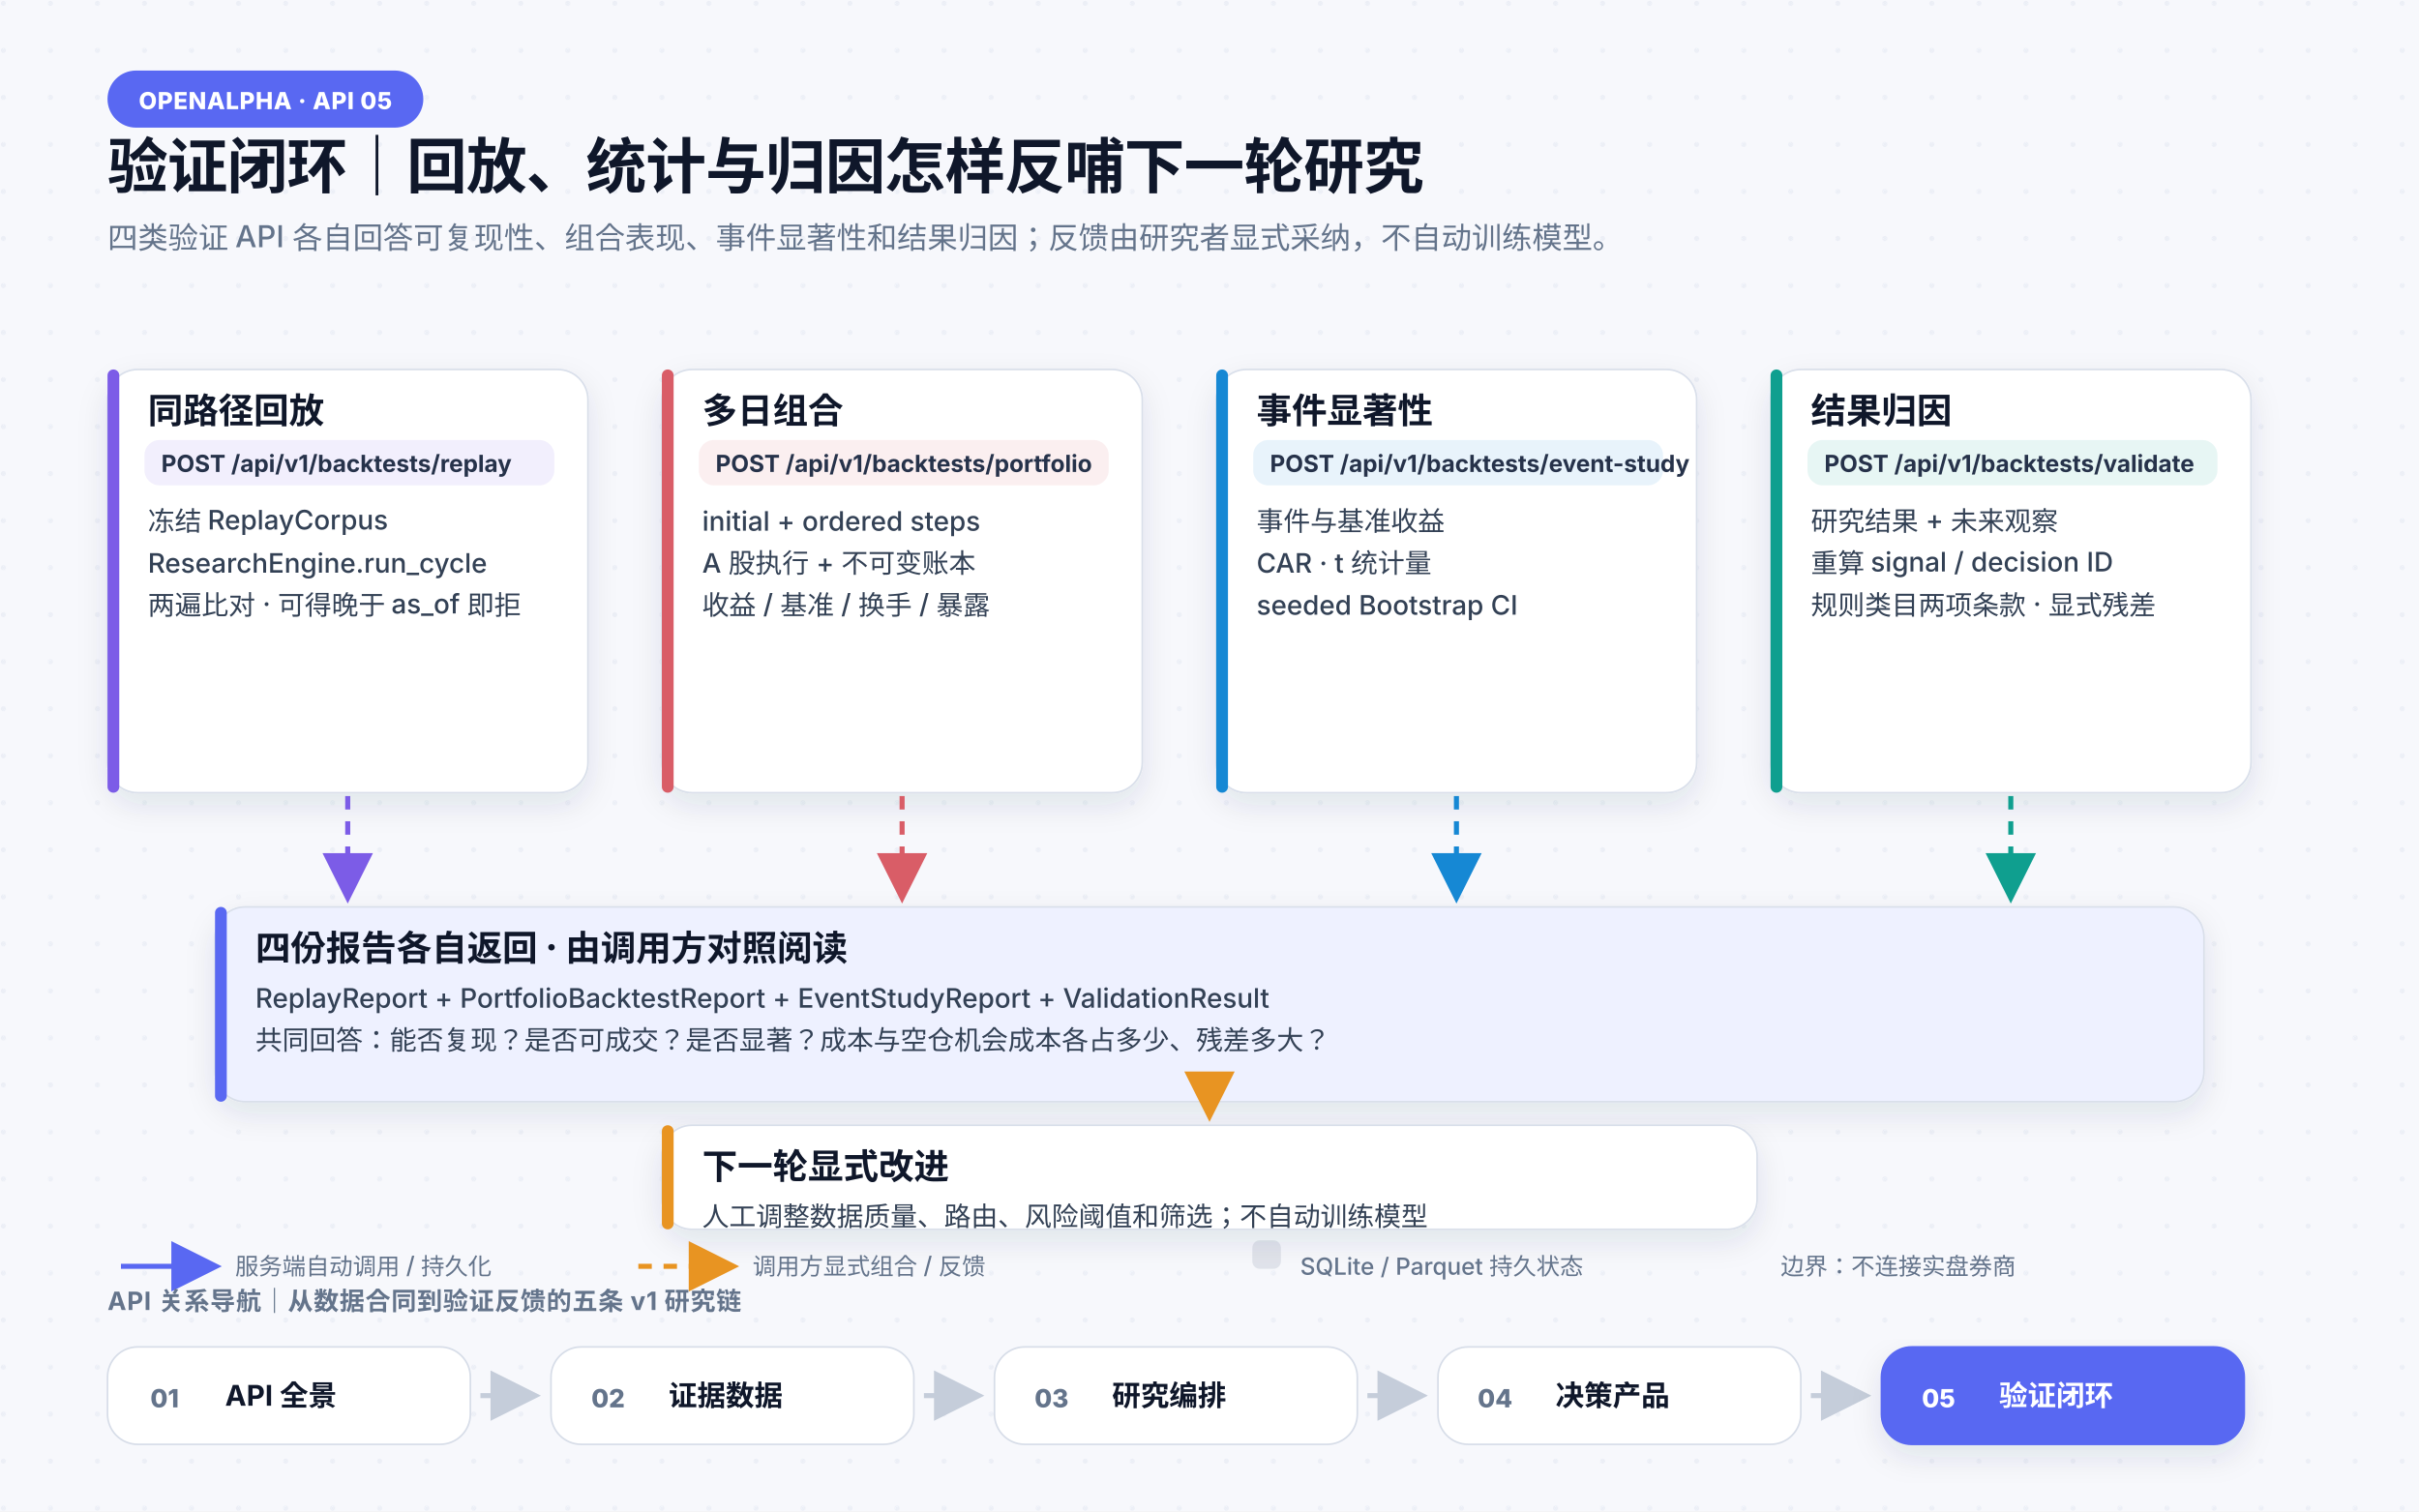
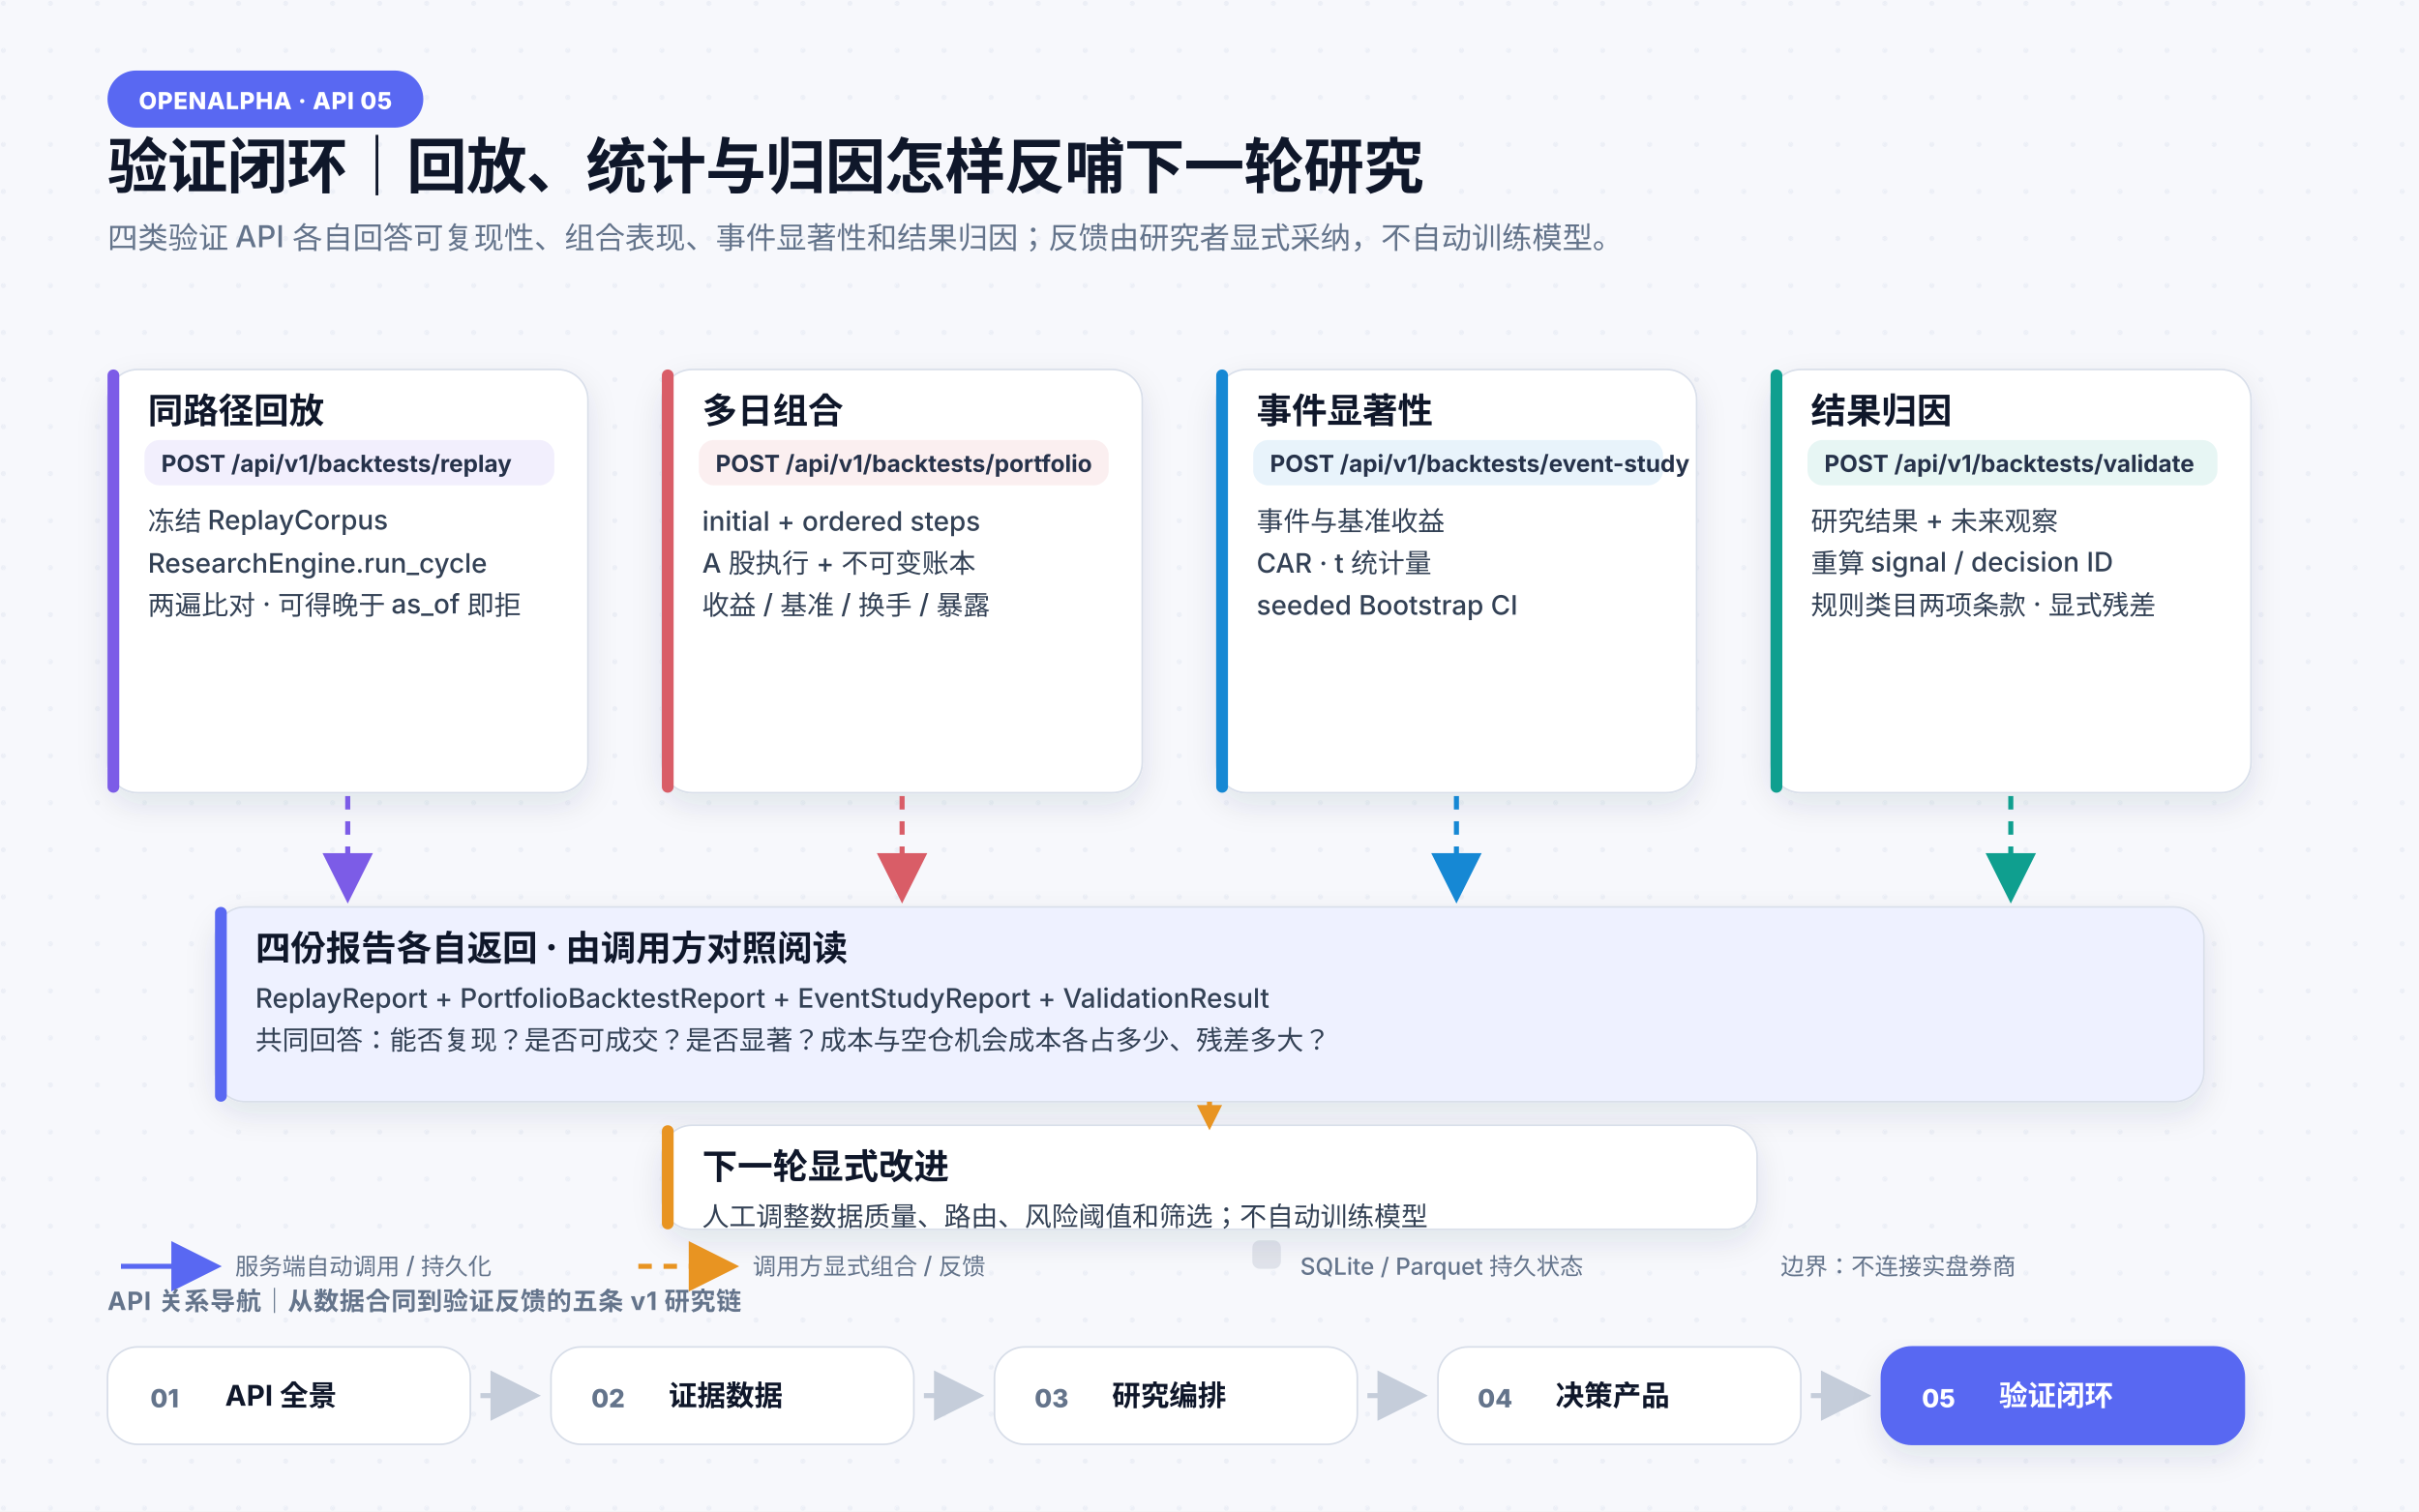
<svg xmlns="http://www.w3.org/2000/svg" width="1440" height="900" viewBox="0 0 1440 900" role="img" aria-labelledby="title desc">
  <defs>
    <filter id="shadow" x="-20%" y="-20%" width="140%" height="160%">
      <feDropShadow dx="0" dy="7" stdDeviation="9" flood-color="#27324A" flood-opacity=".10" />
    </filter>
    <marker id="arrow-5968F2" markerWidth="10" markerHeight="10" refX="8" refY="5" orient="auto" markerUnits="strokeWidth">
      <path d="M0,0 L10,5 L0,10 z" fill="#5968F2" />
    </marker>
+     <marker id="arrowShort-5968F2" markerWidth="5" markerHeight="5" refX="4" refY="2.5" orient="auto" markerUnits="strokeWidth">
+       <path d="M0,0 L5,2.5 L0,5 z" fill="#5968F2" />
+     </marker>
    <marker id="arrow-0F9F8F" markerWidth="10" markerHeight="10" refX="8" refY="5" orient="auto" markerUnits="strokeWidth">
      <path d="M0,0 L10,5 L0,10 z" fill="#0F9F8F" />
+     </marker>
+     <marker id="arrowShort-0F9F8F" markerWidth="5" markerHeight="5" refX="4" refY="2.5" orient="auto" markerUnits="strokeWidth">
+       <path d="M0,0 L5,2.5 L0,5 z" fill="#0F9F8F" />
    </marker>
    <marker id="arrow-7C5CE7" markerWidth="10" markerHeight="10" refX="8" refY="5" orient="auto" markerUnits="strokeWidth">
      <path d="M0,0 L10,5 L0,10 z" fill="#7C5CE7" />
    </marker>
+     <marker id="arrowShort-7C5CE7" markerWidth="5" markerHeight="5" refX="4" refY="2.5" orient="auto" markerUnits="strokeWidth">
+       <path d="M0,0 L5,2.5 L0,5 z" fill="#7C5CE7" />
+     </marker>
    <marker id="arrow-E89422" markerWidth="10" markerHeight="10" refX="8" refY="5" orient="auto" markerUnits="strokeWidth">
      <path d="M0,0 L10,5 L0,10 z" fill="#E89422" />
+     </marker>
+     <marker id="arrowShort-E89422" markerWidth="5" markerHeight="5" refX="4" refY="2.5" orient="auto" markerUnits="strokeWidth">
+       <path d="M0,0 L5,2.5 L0,5 z" fill="#E89422" />
    </marker>
    <marker id="arrow-1688D4" markerWidth="10" markerHeight="10" refX="8" refY="5" orient="auto" markerUnits="strokeWidth">
      <path d="M0,0 L10,5 L0,10 z" fill="#1688D4" />
    </marker>
+     <marker id="arrowShort-1688D4" markerWidth="5" markerHeight="5" refX="4" refY="2.5" orient="auto" markerUnits="strokeWidth">
+       <path d="M0,0 L5,2.5 L0,5 z" fill="#1688D4" />
+     </marker>
    <marker id="arrow-D95D67" markerWidth="10" markerHeight="10" refX="8" refY="5" orient="auto" markerUnits="strokeWidth">
      <path d="M0,0 L10,5 L0,10 z" fill="#D95D67" />
+     </marker>
+     <marker id="arrowShort-D95D67" markerWidth="5" markerHeight="5" refX="4" refY="2.5" orient="auto" markerUnits="strokeWidth">
+       <path d="M0,0 L5,2.5 L0,5 z" fill="#D95D67" />
    </marker>
    <marker id="arrow-64748B" markerWidth="10" markerHeight="10" refX="8" refY="5" orient="auto" markerUnits="strokeWidth">
      <path d="M0,0 L10,5 L0,10 z" fill="#64748B" />
    </marker>
+     <marker id="arrowShort-64748B" markerWidth="5" markerHeight="5" refX="4" refY="2.5" orient="auto" markerUnits="strokeWidth">
+       <path d="M0,0 L5,2.5 L0,5 z" fill="#64748B" />
+     </marker>
    <marker id="arrow-0F172A" markerWidth="10" markerHeight="10" refX="8" refY="5" orient="auto" markerUnits="strokeWidth">
      <path d="M0,0 L10,5 L0,10 z" fill="#0F172A" />
    </marker>
+     <marker id="arrowShort-0F172A" markerWidth="5" markerHeight="5" refX="4" refY="2.5" orient="auto" markerUnits="strokeWidth">
+       <path d="M0,0 L5,2.5 L0,5 z" fill="#0F172A" />
+     </marker>
    <marker id="arrow-C5CDDA" markerWidth="10" markerHeight="10" refX="8" refY="5" orient="auto" markerUnits="strokeWidth">
      <path d="M0,0 L10,5 L0,10 z" fill="#C5CDDA" />
+     </marker>
+     <marker id="arrowShort-C5CDDA" markerWidth="5" markerHeight="5" refX="4" refY="2.5" orient="auto" markerUnits="strokeWidth">
+       <path d="M0,0 L5,2.5 L0,5 z" fill="#C5CDDA" />
    </marker>
    <pattern id="dots" width="28" height="28" patternUnits="userSpaceOnUse">
      <circle cx="2" cy="2" r="1.5" fill="#D8DEEB" />
    </pattern>
    <style>
      text { font-family: Inter, "Noto Sans SC", "Microsoft YaHei", Arial, sans-serif; }
      .title { font-size: 36px; font-weight: 760; fill: #0F172A; letter-spacing: -.4px; }
      .subtitle { font-size: 18px; font-weight: 450; fill: #64748B; }
      .section { font-size: 14px; font-weight: 800; letter-spacing: 1.1px; }
      .cardTitle { font-size: 21px; font-weight: 760; fill: #0F172A; }
      .body { font-size: 16px; font-weight: 500; fill: #334155; }
      .small { font-size: 14px; font-weight: 520; fill: #64748B; }
      .endpoint { font-size: 14px; font-weight: 720; fill: #26324A; }
      .pill { font-size: 14px; font-weight: 780; letter-spacing: .35px; }
      .arrowLabel { font-size: 13px; font-weight: 700; fill: #64748B; }
      .navCaption { font-size: 15px; font-weight: 650; fill: #64748B; letter-spacing: .4px; }
      .navNumber { font-size: 15px; font-weight: 800; }
      .navLabel { font-size: 17px; font-weight: 720; }
    </style>
  </defs>
  <rect width="1440" height="900" fill="#F7F8FC" />
  <rect width="1440" height="900" fill="url(#dots)" opacity=".36" />
  <rect x="64" y="42" width="188" height="34" rx="17" fill="#5968F2" />
  <text x="158" y="65" class="pill" text-anchor="middle" fill="#FFFFFF">OPENALPHA · API 05</text>
  <text x="64" y="112" class="title">验证闭环｜回放、统计与归因怎样反哺下一轮研究</text>
  <text x="64" y="148" class="subtitle">四类验证 API 各自回答可复现性、组合表现、事件显著性和结果归因；反馈由研究者显式采纳，不自动训练模型。</text>
  <rect x="64" y="220" width="286" height="252" rx="18" fill="#FFFFFF" stroke="#D9DFEA" filter="url(#shadow)" />
  <rect x="64" y="220" width="7" height="252" rx="3.5" fill="#7C5CE7" />
  <text x="88" y="252" class="cardTitle">同路径回放</text>
  <rect x="86" y="262" width="244" height="27" rx="9" fill="#7C5CE7" opacity=".10" />
  <text x="96" y="281" class="endpoint">POST /api/v1/backtests/replay</text>
  <text x="88" y="316" class="body">冻结 ReplayCorpus</text>
  <text x="88" y="341" class="body">ResearchEngine.run_cycle</text>
  <text x="88" y="366" class="body">两遍比对 · 可得晚于 as_of 即拒</text>
  <rect x="394" y="220" width="286" height="252" rx="18" fill="#FFFFFF" stroke="#D9DFEA" filter="url(#shadow)" />
  <rect x="394" y="220" width="7" height="252" rx="3.5" fill="#D95D67" />
  <text x="418" y="252" class="cardTitle">多日组合</text>
  <rect x="416" y="262" width="244" height="27" rx="9" fill="#D95D67" opacity=".10" />
  <text x="426" y="281" class="endpoint">POST /api/v1/backtests/portfolio</text>
  <text x="418" y="316" class="body">initial + ordered steps</text>
  <text x="418" y="341" class="body">A 股执行 + 不可变账本</text>
  <text x="418" y="366" class="body">收益 / 基准 / 换手 / 暴露</text>
  <rect x="724" y="220" width="286" height="252" rx="18" fill="#FFFFFF" stroke="#D9DFEA" filter="url(#shadow)" />
  <rect x="724" y="220" width="7" height="252" rx="3.5" fill="#1688D4" />
  <text x="748" y="252" class="cardTitle">事件显著性</text>
  <rect x="746" y="262" width="244" height="27" rx="9" fill="#1688D4" opacity=".10" />
  <text x="756" y="281" class="endpoint">POST /api/v1/backtests/event-study</text>
  <text x="748" y="316" class="body">事件与基准收益</text>
  <text x="748" y="341" class="body">CAR · t 统计量</text>
  <text x="748" y="366" class="body">seeded Bootstrap CI</text>
  <rect x="1054" y="220" width="286" height="252" rx="18" fill="#FFFFFF" stroke="#D9DFEA" filter="url(#shadow)" />
  <rect x="1054" y="220" width="7" height="252" rx="3.5" fill="#0F9F8F" />
  <text x="1078" y="252" class="cardTitle">结果归因</text>
  <rect x="1076" y="262" width="244" height="27" rx="9" fill="#0F9F8F" opacity=".10" />
  <text x="1086" y="281" class="endpoint">POST /api/v1/backtests/validate</text>
  <text x="1078" y="316" class="body">研究结果 + 未来观察</text>
  <text x="1078" y="341" class="body">重算 signal / decision ID</text>
  <text x="1078" y="366" class="body">规则类目两项条款 · 显式残差</text>
  <rect x="128" y="540" width="1184" height="116" rx="18" fill="#EEF1FF" stroke="#D9DFEA" filter="url(#shadow)" />
  <rect x="128" y="540" width="7" height="116" rx="3.5" fill="#5968F2" />
  <text x="152" y="572" class="cardTitle">四份报告各自返回 · 由调用方对照阅读</text>
  <text x="152" y="600" class="body">ReplayReport + PortfolioBacktestReport + EventStudyReport + ValidationResult</text>
  <text x="152" y="625" class="body">共同回答：能否复现？是否可成交？是否显著？成本与空仓机会成本各占多少、残差多大？</text>
  <path d="M 207 474 L 207 532" fill="none" stroke="#7C5CE7" stroke-width="3" stroke-dasharray="8 7" marker-end="url(#arrow-7C5CE7)" />
  <path d="M 537 474 L 537 532" fill="none" stroke="#D95D67" stroke-width="3" stroke-dasharray="8 7" marker-end="url(#arrow-D95D67)" />
  <path d="M 867 474 L 867 532" fill="none" stroke="#1688D4" stroke-width="3" stroke-dasharray="8 7" marker-end="url(#arrow-1688D4)" />
  <path d="M 1197 474 L 1197 532" fill="none" stroke="#0F9F8F" stroke-width="3" stroke-dasharray="8 7" marker-end="url(#arrow-0F9F8F)" />
  <rect x="394" y="670" width="652" height="62" rx="18" fill="#FFFFFF" stroke="#D9DFEA" filter="url(#shadow)" />
  <rect x="394" y="670" width="7" height="62" rx="3.5" fill="#E89422" />
  <text x="418" y="702" class="cardTitle">下一轮显式改进</text>
  <text x="418" y="730" class="body">人工调整数据质量、路由、风险阈值和筛选；不自动训练模型</text>
-   <path d="M 720 658 L 720 662" fill="none" stroke="#E89422" stroke-width="3" stroke-dasharray="8 7" marker-end="url(#arrow-E89422)" />
+   <path d="M 720 656 L 720 670" fill="none" stroke="#E89422" stroke-width="3" stroke-dasharray="8 7" marker-end="url(#arrowShort-E89422)" />
  <path d="M 72 754 L 126 754" fill="none" stroke="#5968F2" stroke-width="3" marker-end="url(#arrow-5968F2)" />
  <text x="140" y="759" class="small">服务端自动调用 / 持久化</text>
  <path d="M 380 754 L 434 754" fill="none" stroke="#E89422" stroke-width="3" stroke-dasharray="8 7" marker-end="url(#arrow-E89422)" />
  <text x="448" y="759" class="small">调用方显式组合 / 反馈</text>
  <rect x="746" y="739" width="16" height="16" rx="4" fill="#64748B" opacity=".16" stroke="#64748B" />
  <text x="774" y="759" class="small">SQLite / Parquet 持久状态</text>
  <text x="1060" y="759" class="small">边界：不连接实盘券商</text>
  <text x="64" y="780" class="navCaption">API 关系导航｜从数据合同到验证反馈的五条 v1 研究链</text>
  <rect x="64" y="802" width="216" height="58" rx="18" fill="#FFFFFF" stroke="#D7DDE8" />
  <text x="98" y="838" class="navNumber" text-anchor="middle" fill="#64748B">01</text>
  <text x="134" y="837" class="navLabel" fill="#0F172A">API 全景</text>
  <path d="M 286 831 L 316 831" fill="none" stroke="#C5CDDA" stroke-width="3" marker-end="url(#arrow-C5CDDA)" />
  <rect x="328" y="802" width="216" height="58" rx="18" fill="#FFFFFF" stroke="#D7DDE8" />
  <text x="362" y="838" class="navNumber" text-anchor="middle" fill="#64748B">02</text>
  <text x="398" y="837" class="navLabel" fill="#0F172A">证据数据</text>
  <path d="M 550 831 L 580 831" fill="none" stroke="#C5CDDA" stroke-width="3" marker-end="url(#arrow-C5CDDA)" />
  <rect x="592" y="802" width="216" height="58" rx="18" fill="#FFFFFF" stroke="#D7DDE8" />
  <text x="626" y="838" class="navNumber" text-anchor="middle" fill="#64748B">03</text>
  <text x="662" y="837" class="navLabel" fill="#0F172A">研究编排</text>
  <path d="M 814 831 L 844 831" fill="none" stroke="#C5CDDA" stroke-width="3" marker-end="url(#arrow-C5CDDA)" />
  <rect x="856" y="802" width="216" height="58" rx="18" fill="#FFFFFF" stroke="#D7DDE8" />
  <text x="890" y="838" class="navNumber" text-anchor="middle" fill="#64748B">04</text>
  <text x="926" y="837" class="navLabel" fill="#0F172A">决策产品</text>
  <path d="M 1078 831 L 1108 831" fill="none" stroke="#C5CDDA" stroke-width="3" marker-end="url(#arrow-C5CDDA)" />
  <rect x="1120" y="802" width="216" height="58" rx="18" fill="#5968F2" stroke="#5968F2" filter="url(#shadow)" />
  <text x="1154" y="838" class="navNumber" text-anchor="middle" fill="#FFFFFF">05</text>
  <text x="1190" y="837" class="navLabel" fill="#FFFFFF">验证闭环</text>
</svg>
